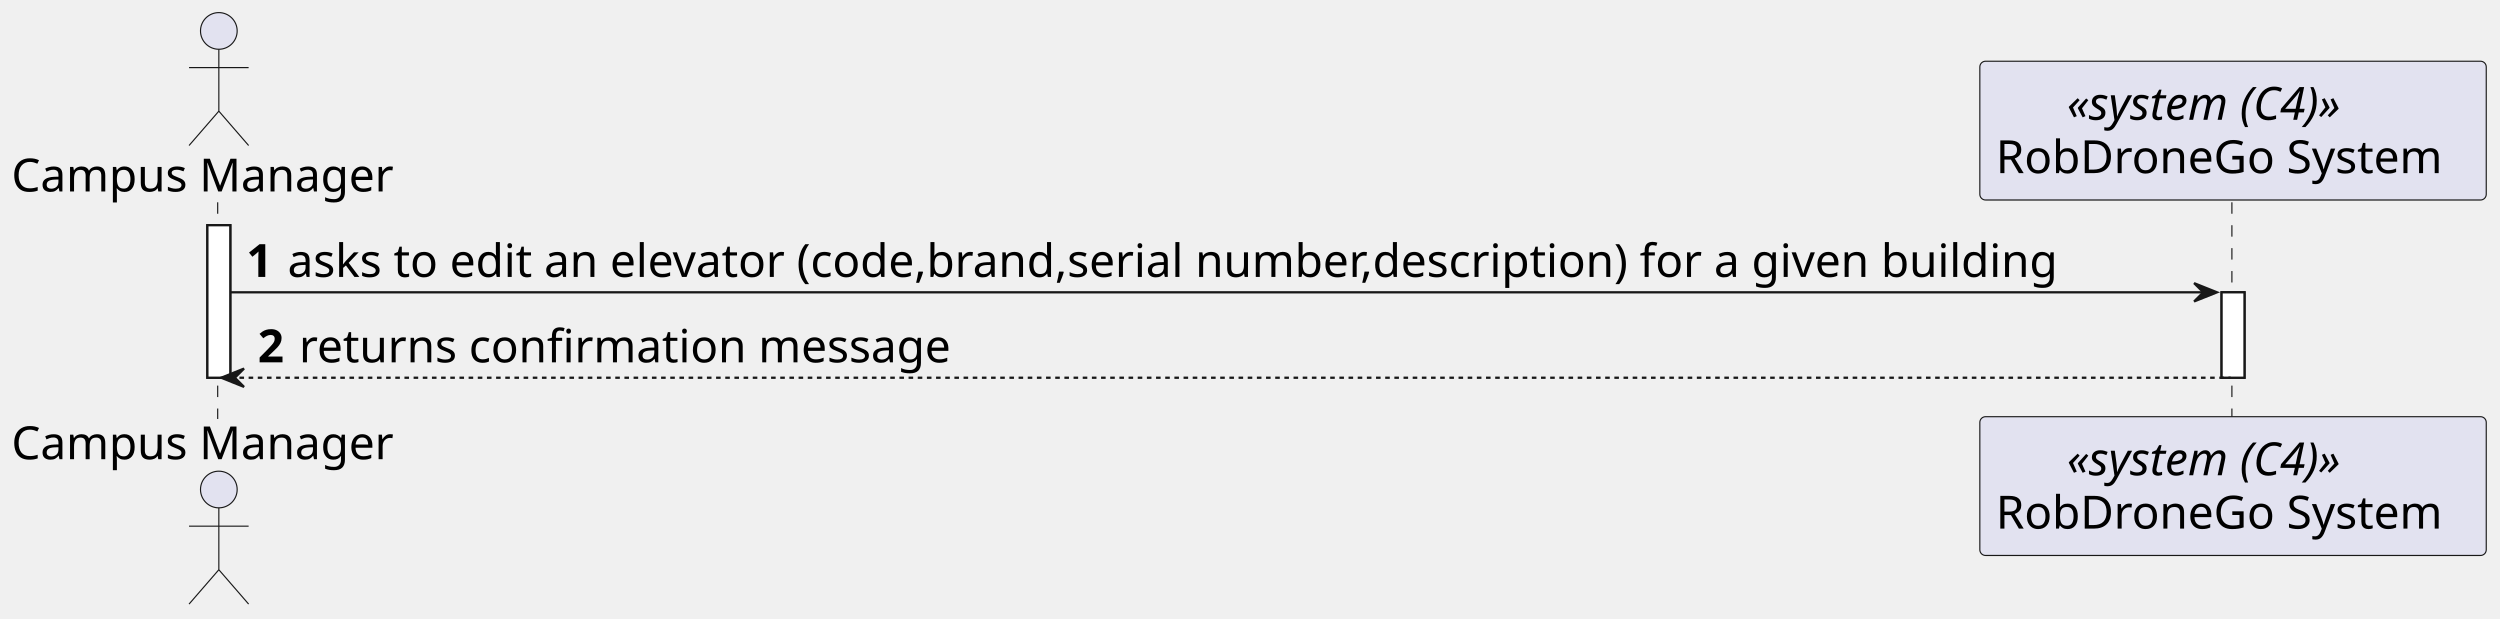
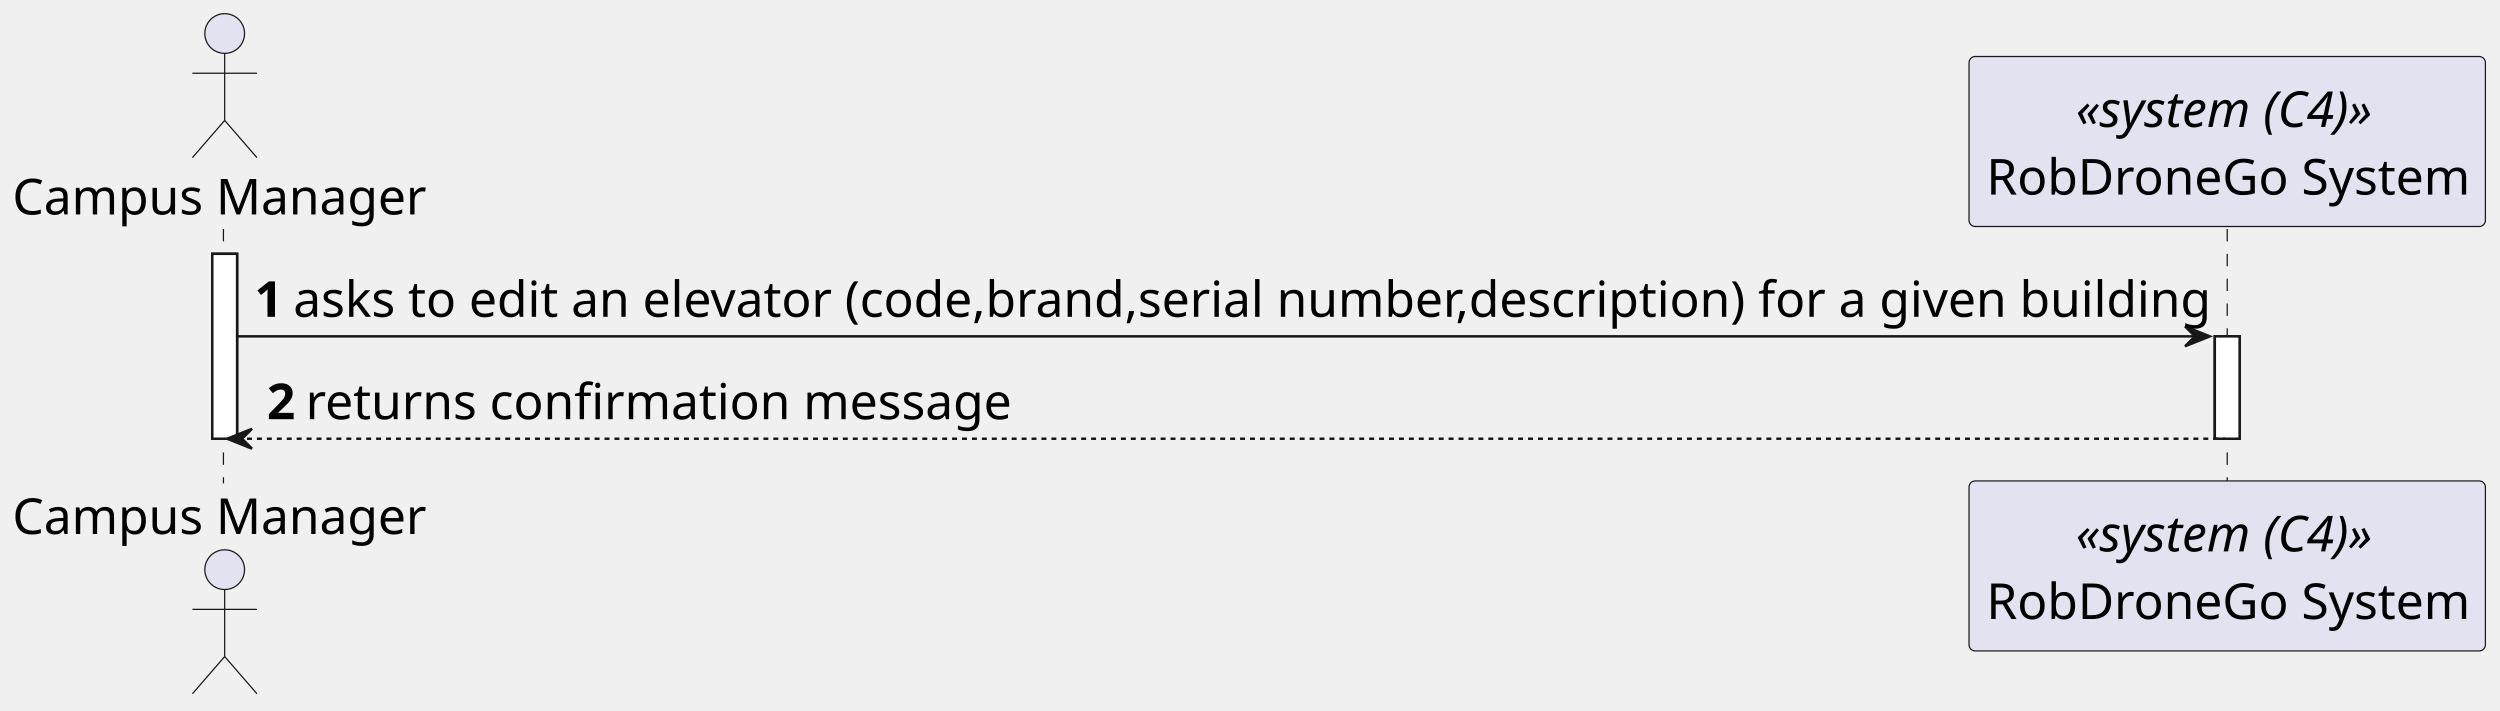
- <svg xmlns="http://www.w3.org/2000/svg" contentStyleType="text/css" height="270px" preserveAspectRatio="none" style="width:1091px;height:270px;background:#FFFFFF;" version="1.1" viewBox="0 0 1091 270" width="1091px" zoomAndPan="magnify">
+ <svg xmlns="http://www.w3.org/2000/svg" contentStyleType="text/css" height="286px" preserveAspectRatio="none" style="width:1007px;height:286px;background:#FFFFFF;" version="1.1" viewBox="0 0 1007 286" width="1007px" zoomAndPan="magnify">
  <defs />
  <g>
-     <rect fill="#FFFFFF" height="66.562" style="stroke:#181818;stroke-width:1.0;" width="10" x="90.5" y="98.281" />
-     <rect fill="#FFFFFF" height="37.281" style="stroke:#181818;stroke-width:1.0;" width="10" x="969.5" y="127.562" />
-     <line style="stroke:#181818;stroke-width:0.5;stroke-dasharray:5.0,5.0;" x1="95" x2="95" y1="88.281" y2="182.844" />
-     <line style="stroke:#181818;stroke-width:0.5;stroke-dasharray:5.0,5.0;" x1="974" x2="974" y1="88.281" y2="182.844" />
-     <text fill="#000000" font-family="sans-serif" font-size="20" lengthAdjust="spacing" textLength="175" x="5" y="83.564">Campus Manager</text>
-     <ellipse cx="95.5" cy="13.5" fill="#E2E2F0" rx="8" ry="8" style="stroke:#181818;stroke-width:0.5;" />
-     <path d="M95.5,21.5 L95.5,48.5 M82.5,29.5 L108.5,29.5 M95.5,48.5 L82.5,63.5 M95.5,48.5 L108.5,63.5 " fill="none" style="stroke:#181818;stroke-width:0.5;" />
-     <text fill="#000000" font-family="sans-serif" font-size="20" lengthAdjust="spacing" textLength="175" x="5" y="200.408">Campus Manager</text>
-     <ellipse cx="95.5" cy="213.625" fill="#E2E2F0" rx="8" ry="8" style="stroke:#181818;stroke-width:0.5;" />
-     <path d="M95.5,221.625 L95.5,248.625 M82.5,229.625 L108.5,229.625 M95.5,248.625 L82.5,263.625 M95.5,248.625 L108.5,263.625 " fill="none" style="stroke:#181818;stroke-width:0.5;" />
-     <rect fill="#E2E2F0" height="60.562" rx="2.5" ry="2.5" style="stroke:#181818;stroke-width:0.5;" width="221" x="864" y="26.719" />
-     <text fill="#000000" font-family="sans-serif" font-size="20" font-style="italic" lengthAdjust="spacing" textLength="145" x="902" y="52.283">«system (C4)»</text>
-     <text fill="#000000" font-family="sans-serif" font-size="20" lengthAdjust="spacing" textLength="207" x="871" y="75.564">RobDroneGo System</text>
-     <rect fill="#E2E2F0" height="60.562" rx="2.5" ry="2.5" style="stroke:#181818;stroke-width:0.5;" width="221" x="864" y="181.844" />
-     <text fill="#000000" font-family="sans-serif" font-size="20" font-style="italic" lengthAdjust="spacing" textLength="145" x="902" y="207.408">«system (C4)»</text>
-     <text fill="#000000" font-family="sans-serif" font-size="20" lengthAdjust="spacing" textLength="207" x="871" y="230.69">RobDroneGo System</text>
-     <rect fill="#FFFFFF" height="66.562" style="stroke:#181818;stroke-width:1.0;" width="10" x="90.5" y="98.281" />
-     <rect fill="#FFFFFF" height="37.281" style="stroke:#181818;stroke-width:1.0;" width="10" x="969.5" y="127.562" />
-     <polygon fill="#181818" points="957.5,123.562,967.5,127.562,957.5,131.562,961.5,127.562" style="stroke:#181818;stroke-width:1.0;" />
-     <line style="stroke:#181818;stroke-width:1.0;" x1="100.5" x2="963.5" y1="127.562" y2="127.562" />
-     <text fill="#000000" font-family="sans-serif" font-size="20" font-weight="bold" lengthAdjust="spacing" textLength="14" x="107.5" y="120.846">1</text>
-     <text fill="#000000" font-family="sans-serif" font-size="20" lengthAdjust="spacing" textLength="832" x="125.5" y="120.846">asks to edit an elevator (code,brand,serial number,description) for a given building</text>
-     <polygon fill="#181818" points="106.5,160.844,96.5,164.844,106.5,168.844,102.5,164.844" style="stroke:#181818;stroke-width:1.0;" />
-     <line style="stroke:#181818;stroke-width:1.0;stroke-dasharray:2.0,2.0;" x1="100.5" x2="973.5" y1="164.844" y2="164.844" />
-     <text fill="#000000" font-family="sans-serif" font-size="20" font-weight="bold" lengthAdjust="spacing" textLength="14" x="112.5" y="158.127">2</text>
-     <text fill="#000000" font-family="sans-serif" font-size="20" lengthAdjust="spacing" textLength="301" x="130.5" y="158.127">returns confirmation message</text>
+     <rect fill="#FFFFFF" height="74.48" style="stroke:#181818;stroke-width:1.0;" width="10" x="85.5" y="102.24" />
+     <rect fill="#FFFFFF" height="41.24" style="stroke:#181818;stroke-width:1.0;" width="10" x="892.125" y="135.48" />
+     <line style="stroke:#181818;stroke-width:0.5;stroke-dasharray:5.0,5.0;" x1="90" x2="90" y1="92.24" y2="194.72" />
+     <line style="stroke:#181818;stroke-width:0.5;stroke-dasharray:5.0,5.0;" x1="897.125" x2="897.125" y1="92.24" y2="194.72" />
+     <text fill="#000000" font-family="sans-serif" font-size="20" lengthAdjust="spacing" textLength="165" x="5" y="86.38">Campus Manager</text>
+     <ellipse cx="90.5" cy="13.5" fill="#E2E2F0" rx="8" ry="8" style="stroke:#181818;stroke-width:0.5;" />
+     <path d="M90.5,21.5 L90.5,48.5 M77.5,29.5 L103.5,29.5 M90.5,48.5 L77.5,63.5 M90.5,48.5 L103.5,63.5 " fill="none" style="stroke:#181818;stroke-width:0.5;" />
+     <text fill="#000000" font-family="sans-serif" font-size="20" lengthAdjust="spacing" textLength="165" x="5" y="215.1">Campus Manager</text>
+     <ellipse cx="90.5" cy="229.46" fill="#E2E2F0" rx="8" ry="8" style="stroke:#181818;stroke-width:0.5;" />
+     <path d="M90.5,237.46 L90.5,264.46 M77.5,245.46 L103.5,245.46 M90.5,264.46 L77.5,279.46 M90.5,264.46 L103.5,279.46 " fill="none" style="stroke:#181818;stroke-width:0.5;" />
+     <rect fill="#E2E2F0" height="68.48" rx="2.5" ry="2.5" style="stroke:#181818;stroke-width:0.5;" width="208" x="793.125" y="22.76" />
+     <text fill="#000000" font-family="sans-serif" font-size="20" font-style="italic" lengthAdjust="spacing" textLength="122" x="836.125" y="51.14">«system (C4)»</text>
+     <text fill="#000000" font-family="sans-serif" font-size="20" lengthAdjust="spacing" textLength="194" x="800.125" y="78.38">RobDroneGo System</text>
+     <rect fill="#E2E2F0" height="68.48" rx="2.5" ry="2.5" style="stroke:#181818;stroke-width:0.5;" width="208" x="793.125" y="193.72" />
+     <text fill="#000000" font-family="sans-serif" font-size="20" font-style="italic" lengthAdjust="spacing" textLength="122" x="836.125" y="222.1">«system (C4)»</text>
+     <text fill="#000000" font-family="sans-serif" font-size="20" lengthAdjust="spacing" textLength="194" x="800.125" y="249.34">RobDroneGo System</text>
+     <rect fill="#FFFFFF" height="74.48" style="stroke:#181818;stroke-width:1.0;" width="10" x="85.5" y="102.24" />
+     <rect fill="#FFFFFF" height="41.24" style="stroke:#181818;stroke-width:1.0;" width="10" x="892.125" y="135.48" />
+     <polygon fill="#181818" points="880.125,131.48,890.125,135.48,880.125,139.48,884.125,135.48" style="stroke:#181818;stroke-width:1.0;" />
+     <line style="stroke:#181818;stroke-width:1.0;" x1="95.5" x2="886.125" y1="135.48" y2="135.48" />
+     <text fill="#000000" font-family="sans-serif" font-size="20" font-weight="bold" lengthAdjust="spacing" textLength="11.625" x="102.5" y="127.62">1</text>
+     <text fill="#000000" font-family="sans-serif" font-size="20" lengthAdjust="spacing" textLength="762" x="118.125" y="127.62">asks to edit an elevator (code,brand,serial number,description) for a given building</text>
+     <polygon fill="#181818" points="101.5,172.72,91.5,176.72,101.5,180.72,97.5,176.72" style="stroke:#181818;stroke-width:1.0;" />
+     <line style="stroke:#181818;stroke-width:1.0;stroke-dasharray:2.0,2.0;" x1="95.5" x2="896.125" y1="176.72" y2="176.72" />
+     <text fill="#000000" font-family="sans-serif" font-size="20" font-weight="bold" lengthAdjust="spacing" textLength="11.625" x="107.5" y="168.86">2</text>
+     <text fill="#000000" font-family="sans-serif" font-size="20" lengthAdjust="spacing" textLength="282" x="123.125" y="168.86">returns confirmation message</text>
  </g>
</svg>
